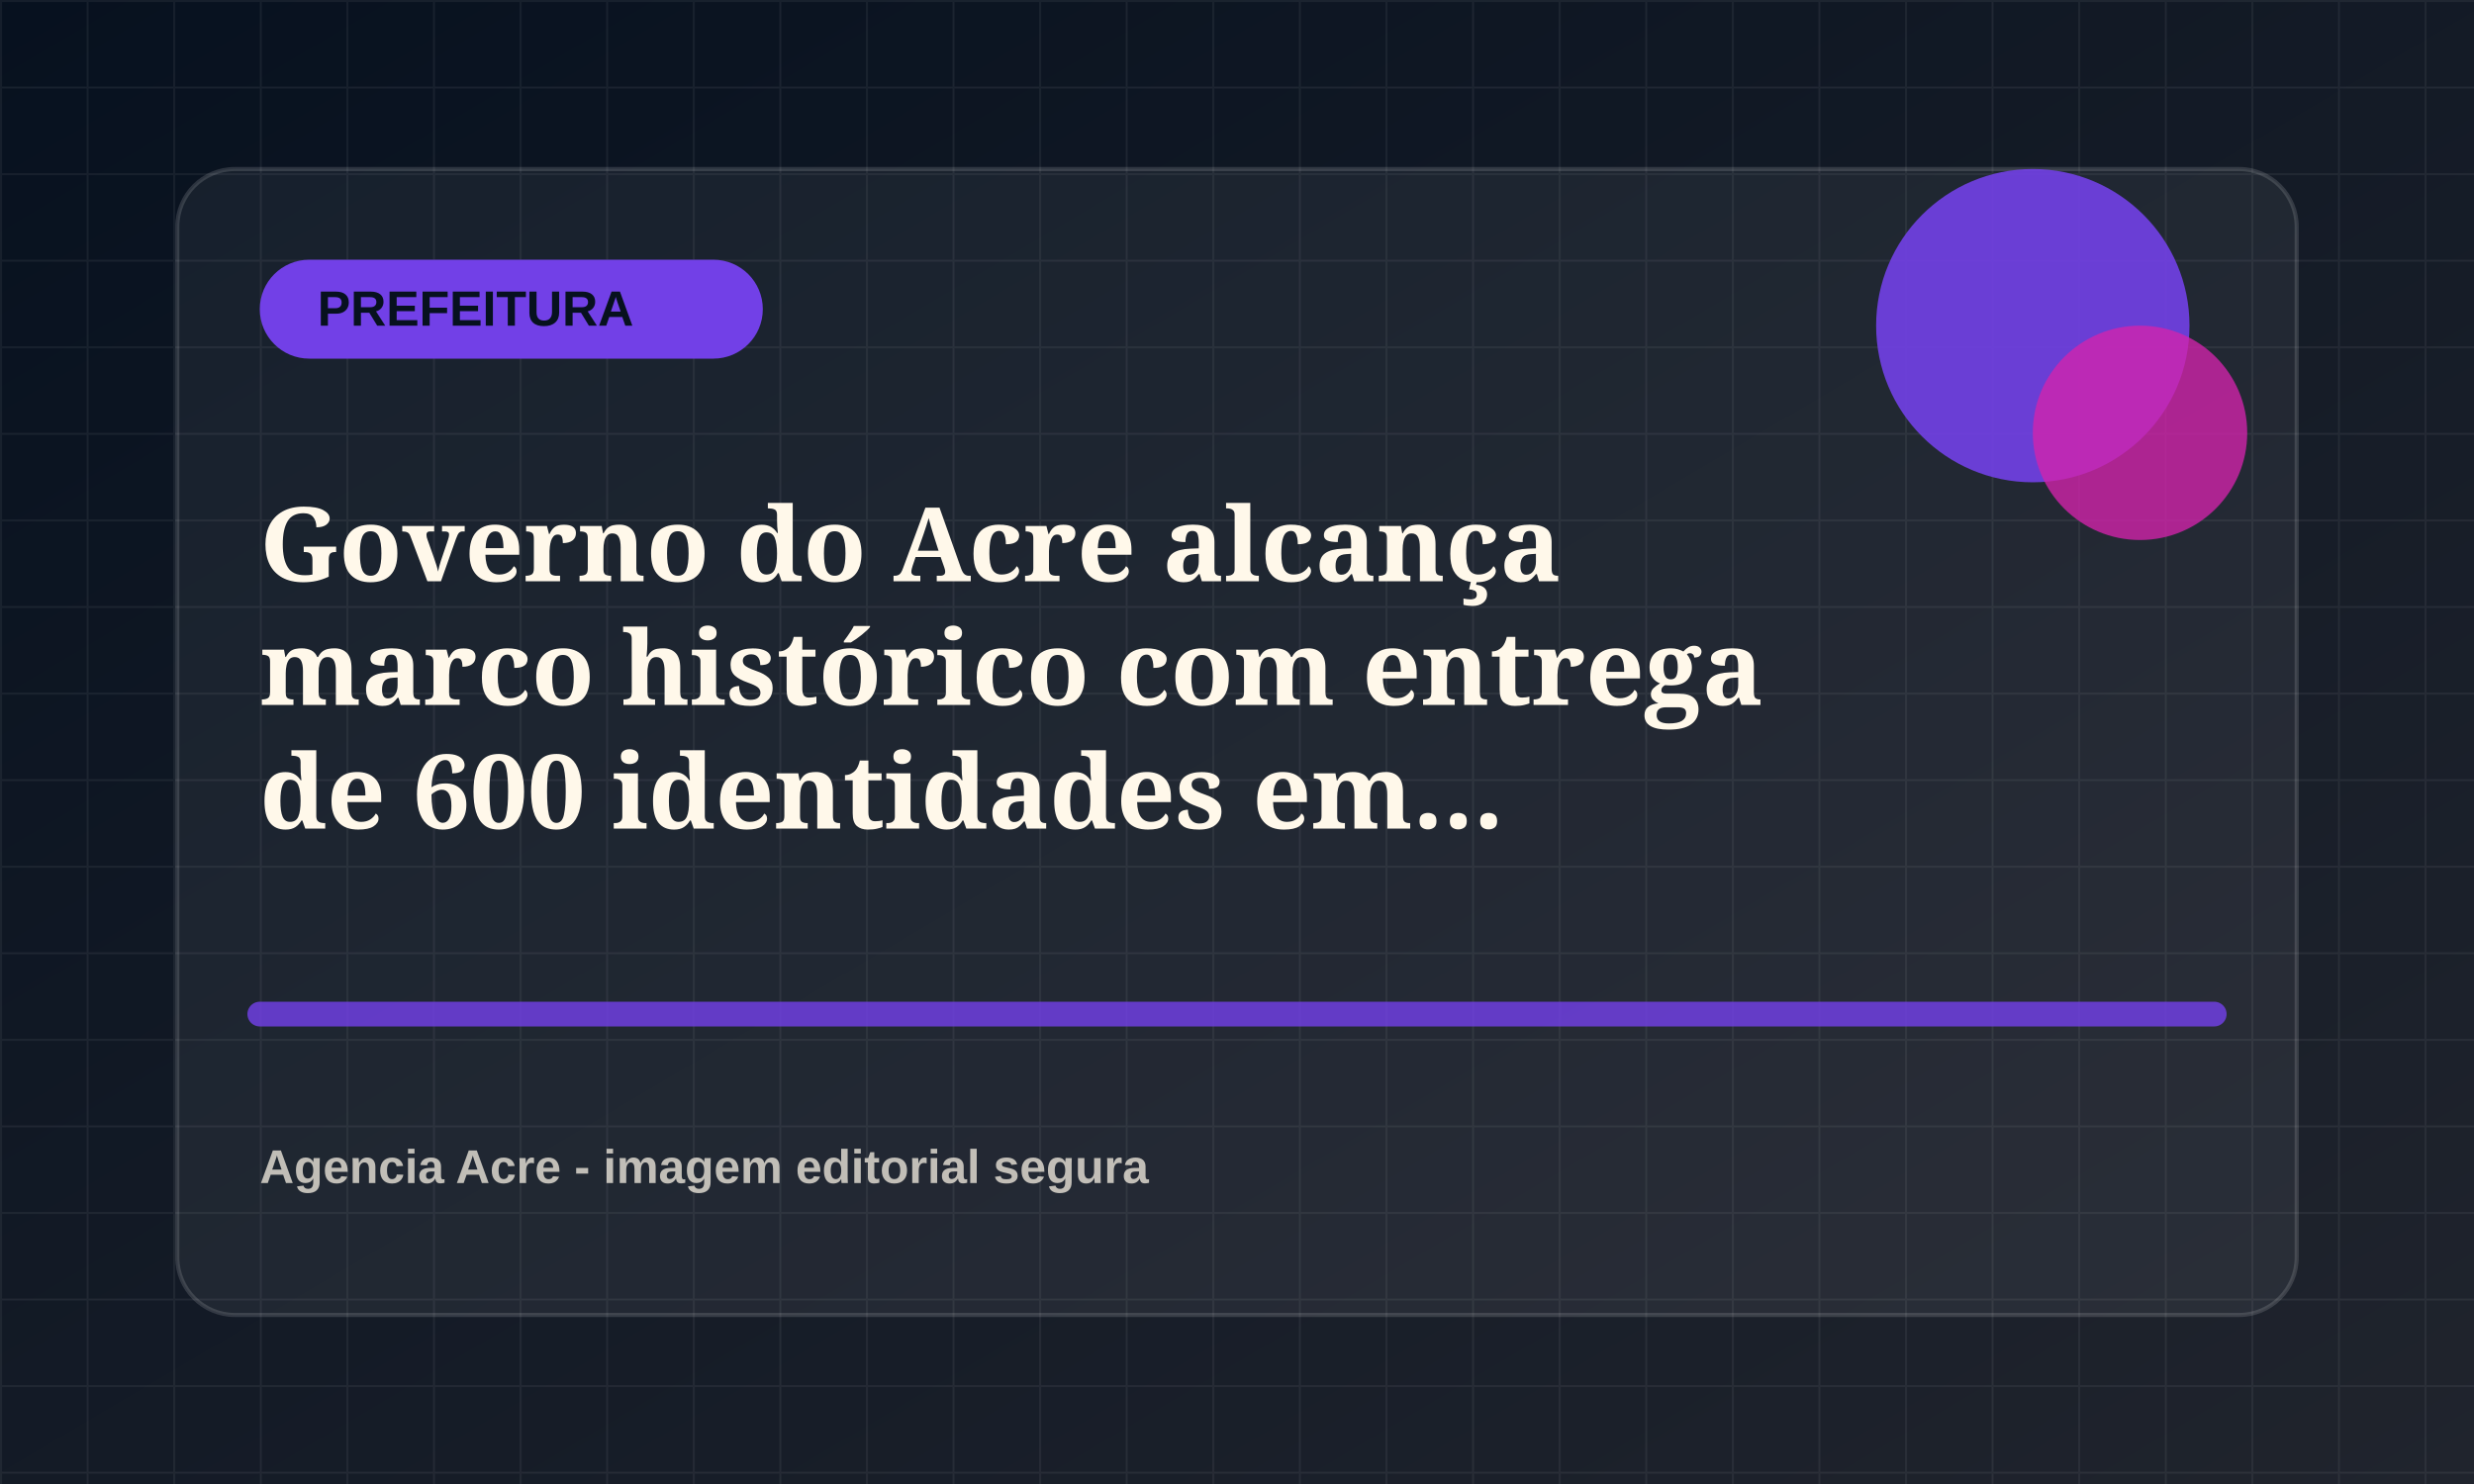
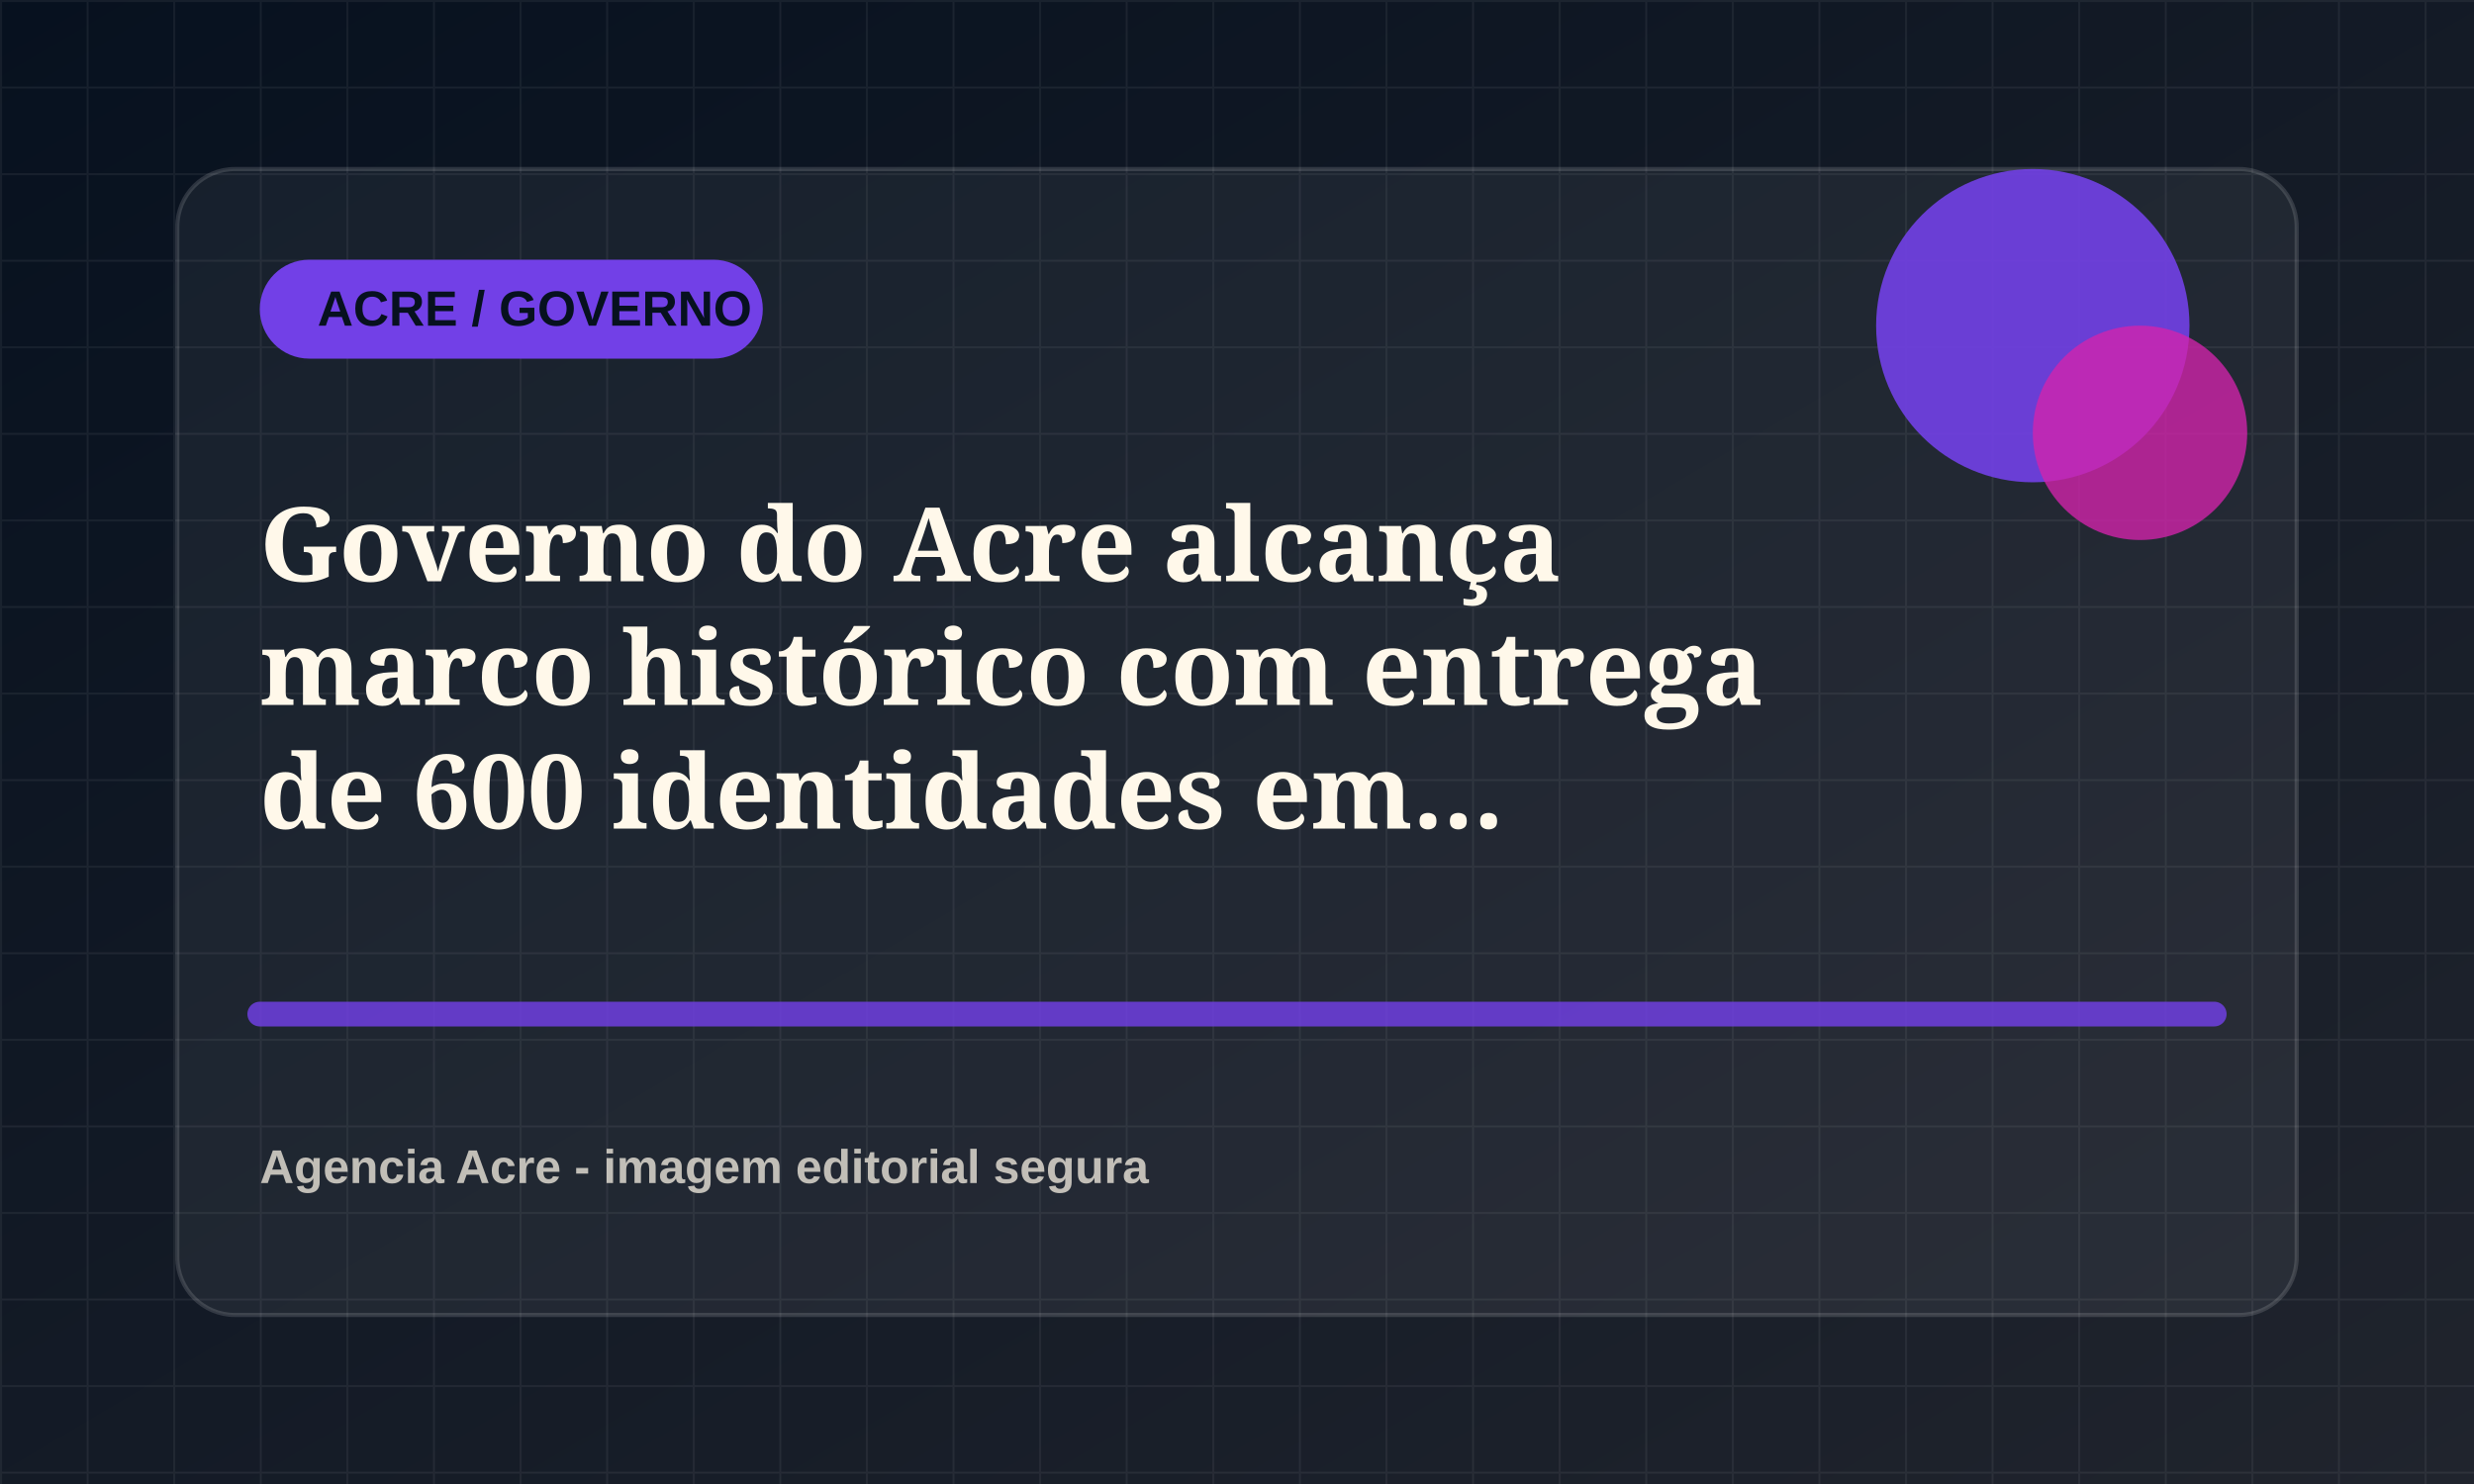
<svg xmlns="http://www.w3.org/2000/svg" viewBox="0 0 1200 720">
  <defs>
    <linearGradient id="bg" x1="0" x2="1" y1="0" y2="1">
      <stop offset="0" stop-color="#07111f" />
      <stop offset="1" stop-color="#20242d" />
    </linearGradient>
    <pattern id="grid" width="42" height="42" patternUnits="userSpaceOnUse">
      <path d="M42 0H0v42" fill="none" stroke="rgba(255,255,255,.055)" stroke-width="2" />
    </pattern>
  </defs>
  <rect width="1200" height="720" fill="url(#bg)" />
  <rect width="1200" height="720" fill="url(#grid)" />
  <rect x="86" y="82" width="1028" height="556" rx="28" fill="rgba(255,255,255,.055)" stroke="rgba(255,255,255,.14)" stroke-width="2" />
  <rect x="126" y="126" width="244" height="48" rx="24" fill="hsl(258 78% 58%)" />
-   <text x="154" y="158" fill="#07111f" font-family="Arial, sans-serif" font-size="24" font-weight="800">PREFEITURA</text>
+   <text x="154" y="158" fill="#07111f" font-family="Arial, sans-serif" font-size="24" font-weight="800">ACRE / GOVERNO</text>
  <circle cx="986" cy="158" r="76" fill="hsl(258 78% 58%)" opacity=".9" />
  <circle cx="1038" cy="210" r="52" fill="hsl(313 72% 48%)" opacity=".78" />
  <path d="M126 492h948" stroke="hsl(258 78% 58%)" stroke-width="12" stroke-linecap="round" opacity=".82" />
  <text x="126" y="282" fill="#fff8ea" font-family="Georgia, serif" font-size="50" font-weight="700">
    <tspan x="126" dy="0">Governo do Acre alcança</tspan>
    <tspan x="126" dy="60">marco histórico com entrega</tspan>
    <tspan x="126" dy="60">de 600 identidades em...</tspan>
  </text>
  <text x="126" y="574" fill="rgba(255,248,234,.72)" font-family="Arial, sans-serif" font-size="23" font-weight="700">Agencia Acre - imagem editorial segura</text>
</svg>
